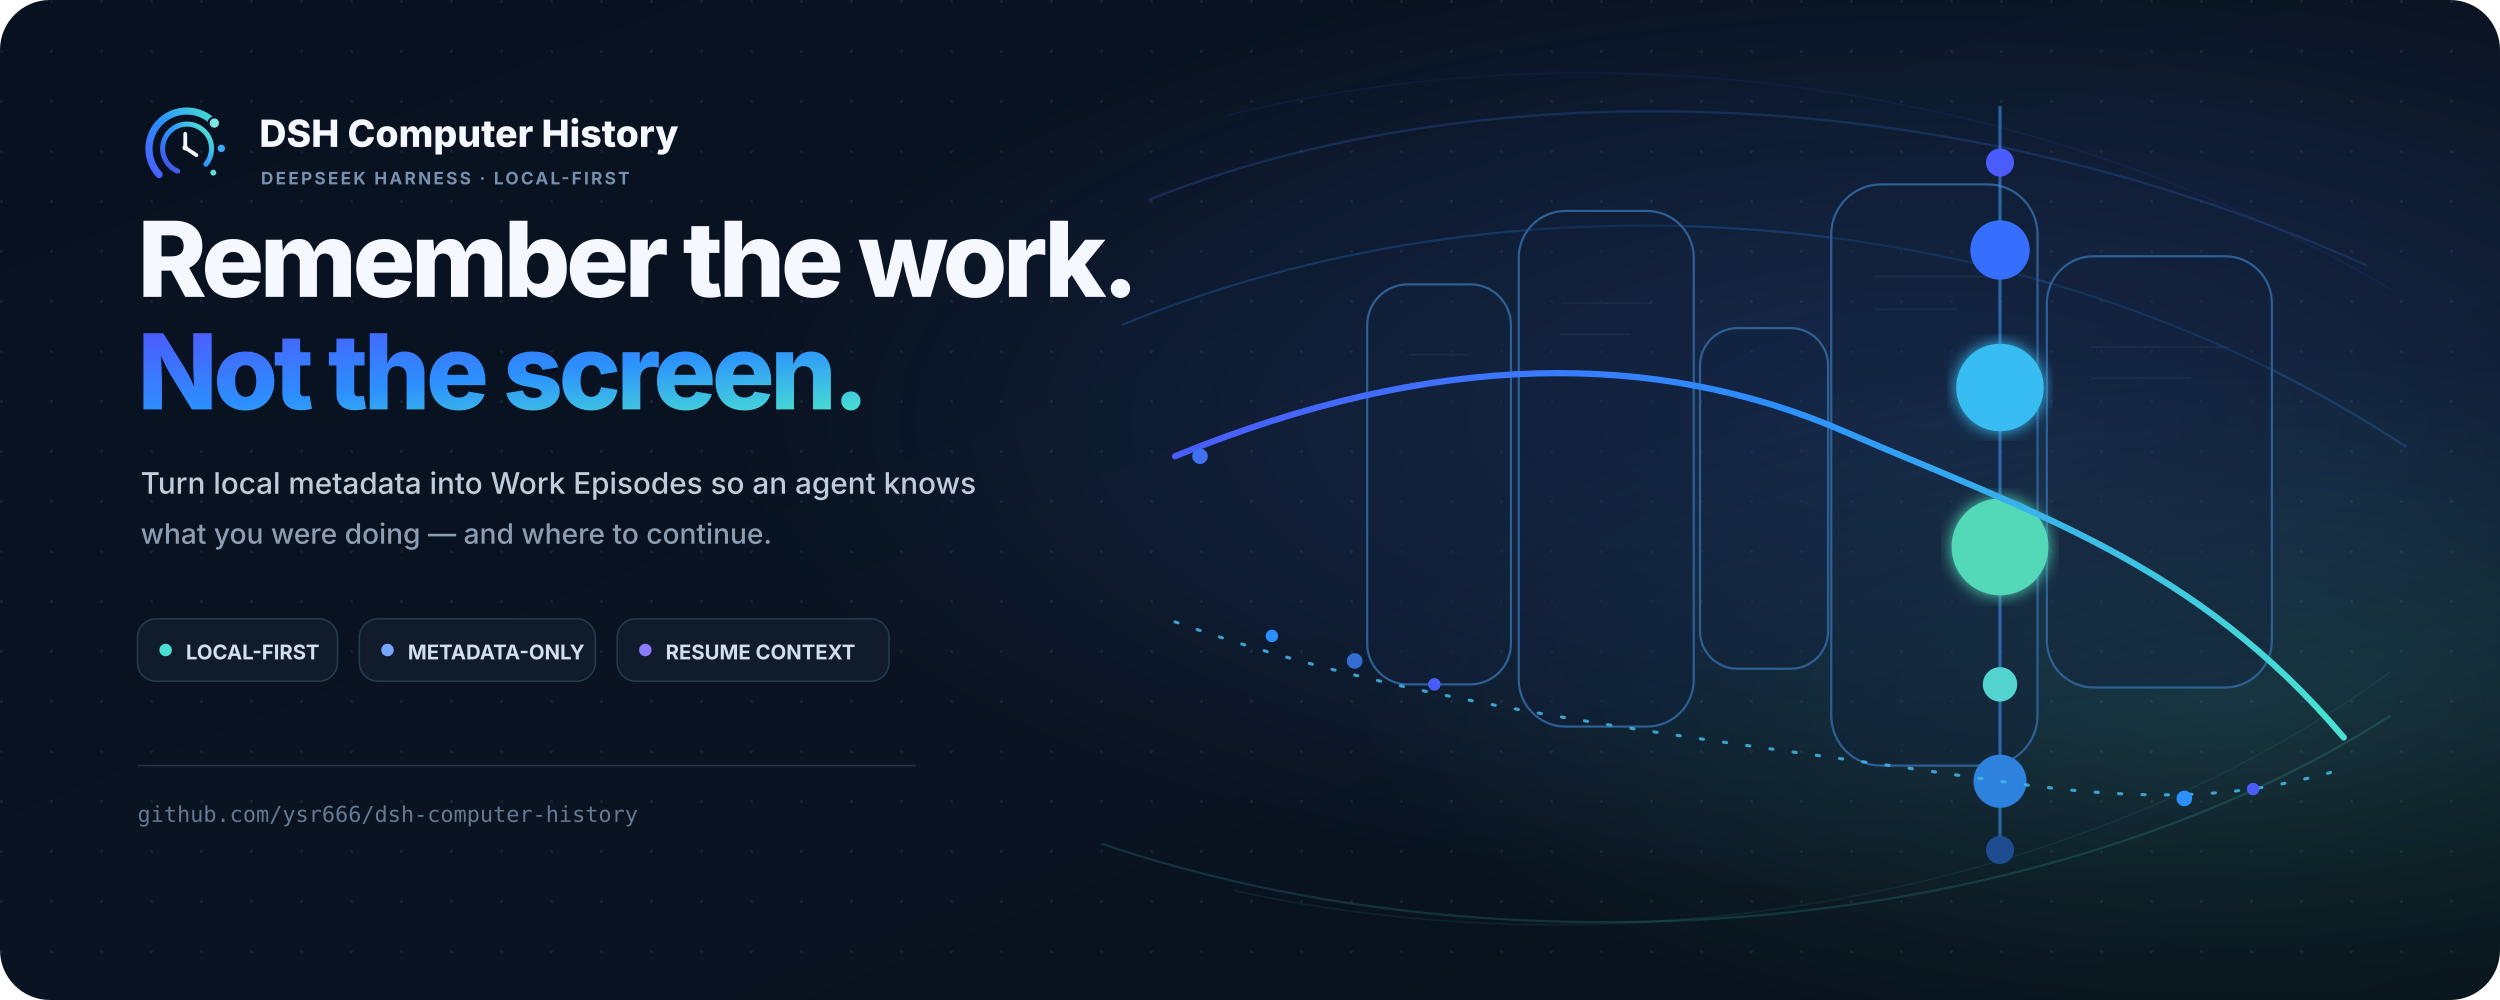
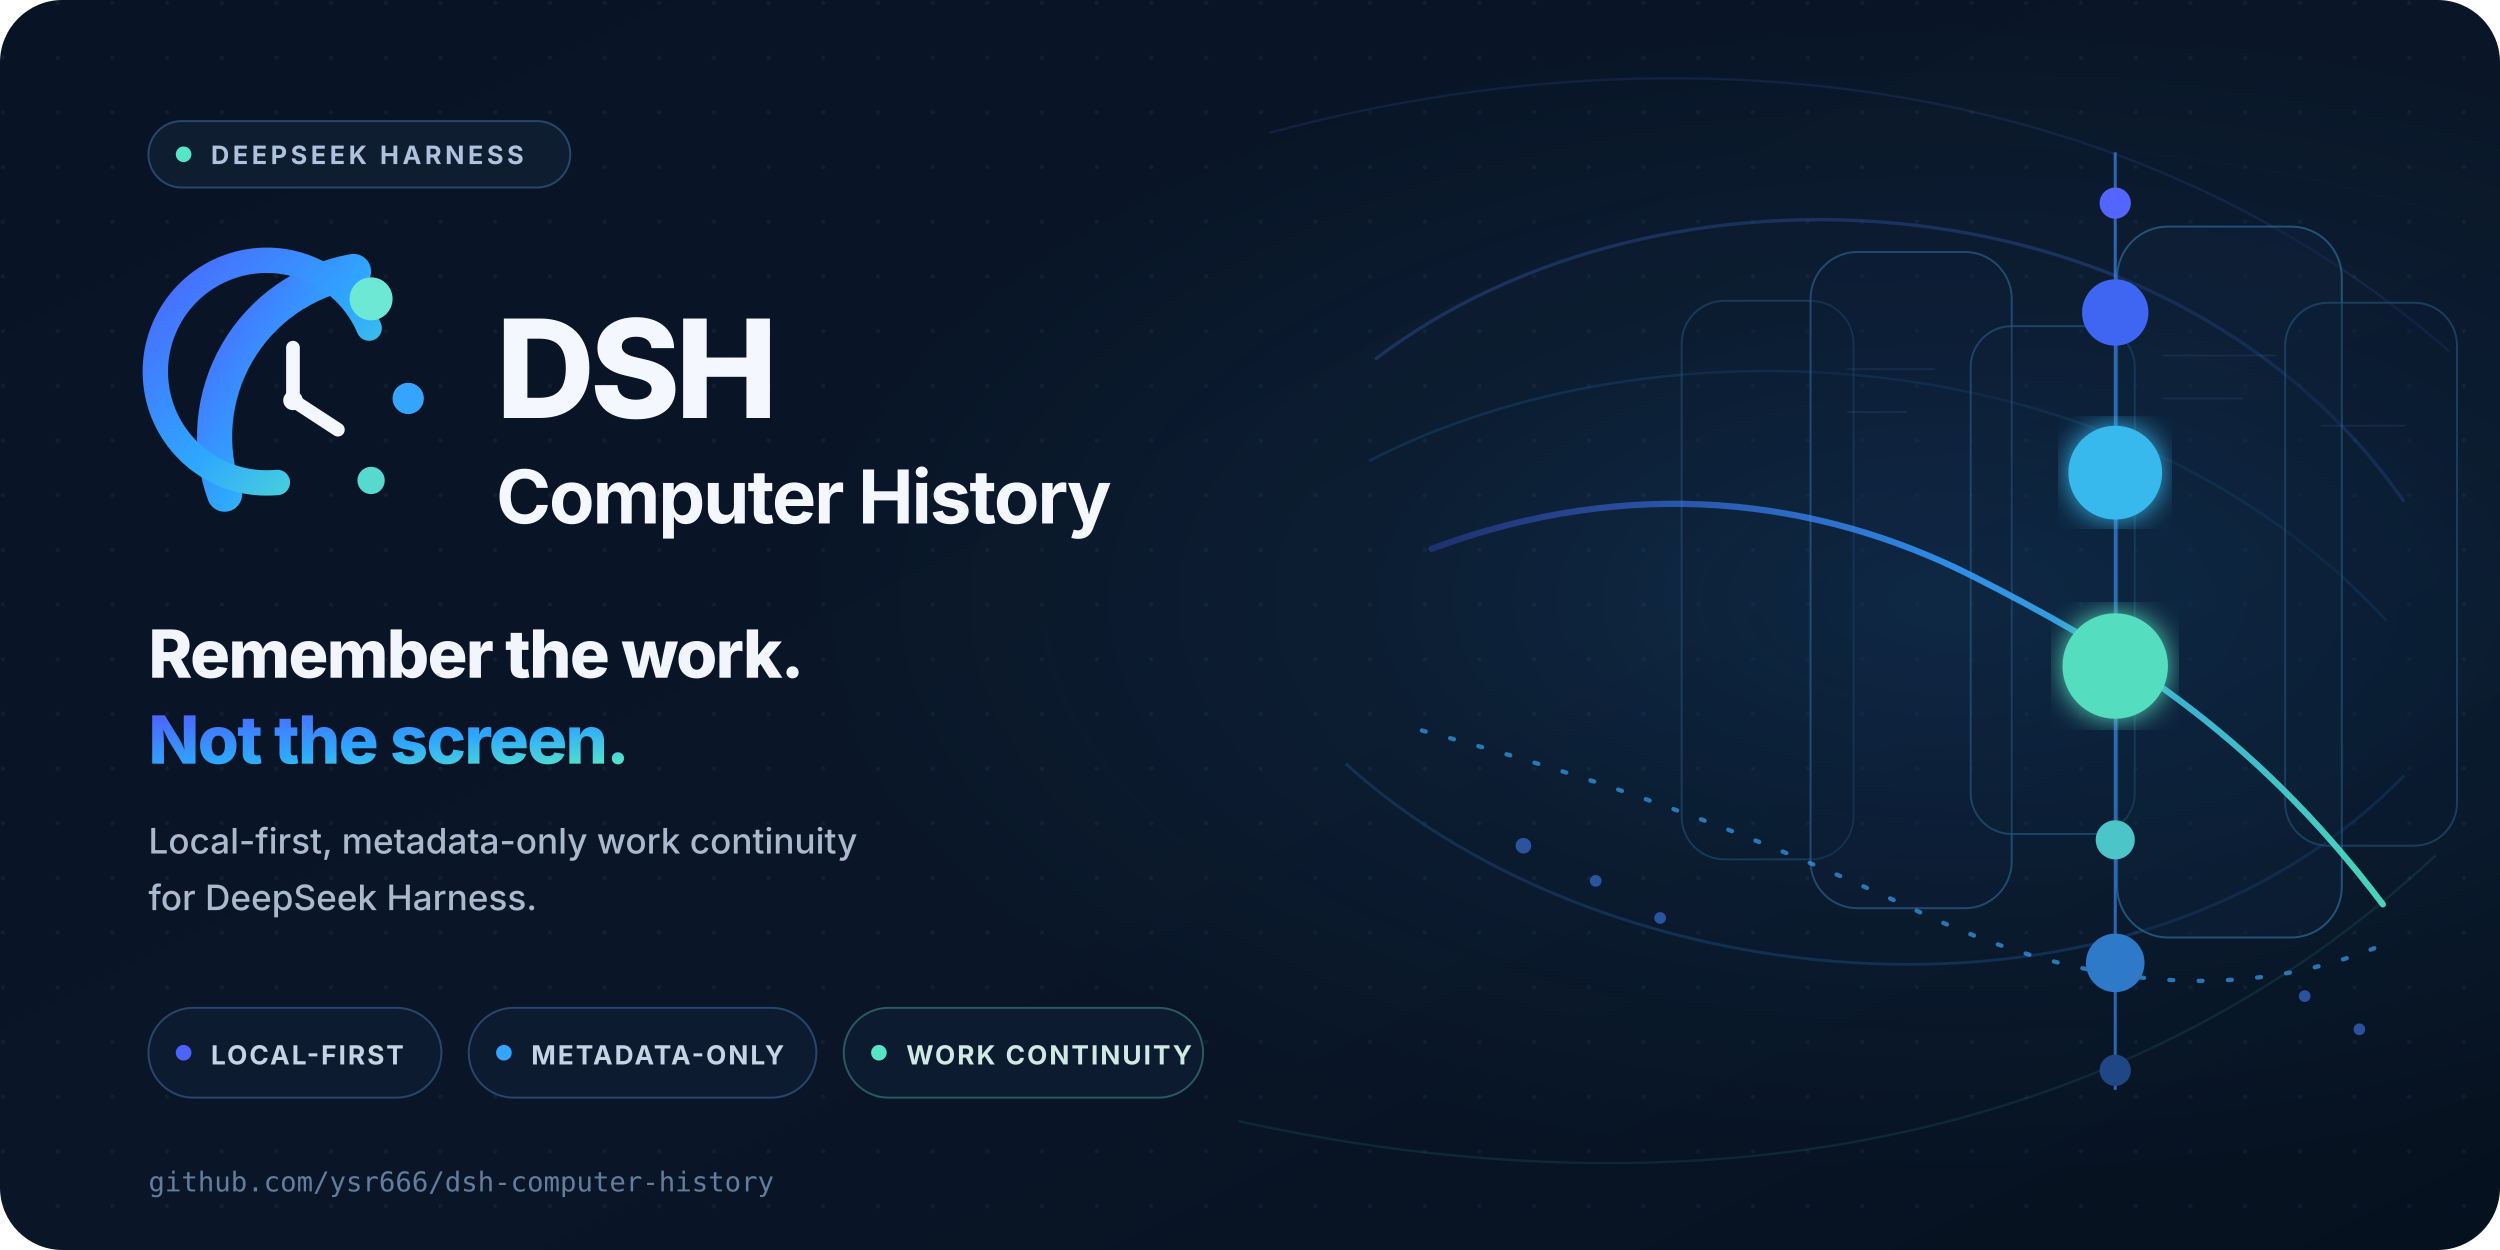
- <svg xmlns="http://www.w3.org/2000/svg" width="1600" height="640" viewBox="0 0 1600 640">
+ <svg xmlns="http://www.w3.org/2000/svg" width="1280" height="640" viewBox="0 0 1280 640">
  <defs>
    <linearGradient id="bg" x1="0" y1="0" x2="1" y2="1">
-       <stop offset="0" stop-color="#07111f" />
-       <stop offset="0.55" stop-color="#0a1322" />
-       <stop offset="1" stop-color="#08131b" />
+       <stop offset="0" stop-color="#081425" />
+       <stop offset="0.55" stop-color="#0A1628" />
+       <stop offset="1" stop-color="#06111F" />
    </linearGradient>
-     <radialGradient id="blue" cx="77%" cy="42%" r="48%">
-       <stop offset="0" stop-color="#4f8cff" stop-opacity=".20" />
-       <stop offset="1" stop-color="#4f8cff" stop-opacity="0" />
+     <linearGradient id="brand" x1="0" y1="0" x2="1" y2="1">
+       <stop offset="0" stop-color="#4D63FF" />
+       <stop offset="0.55" stop-color="#2EA7FF" />
+       <stop offset="1" stop-color="#56E5C7" />
+     </linearGradient>
+     <linearGradient id="arc" x1="0" y1="0" x2="1" y2="0">
+       <stop offset="0" stop-color="#4D63FF" stop-opacity=".28" />
+       <stop offset=".55" stop-color="#339BFF" stop-opacity=".88" />
+       <stop offset="1" stop-color="#50E4C5" stop-opacity=".92" />
+     </linearGradient>
+     <radialGradient id="glow" cx="78%" cy="48%" r="46%">
+       <stop offset="0" stop-color="#2EA7FF" stop-opacity=".16" />
+       <stop offset=".5" stop-color="#2EA7FF" stop-opacity=".05" />
+       <stop offset="1" stop-color="#2EA7FF" stop-opacity="0" />
    </radialGradient>
-     <radialGradient id="mint" cx="89%" cy="70%" r="35%">
-       <stop offset="0" stop-color="#52d6b3" stop-opacity=".14" />
-       <stop offset="1" stop-color="#52d6b3" stop-opacity="0" />
-     </radialGradient>
-     <linearGradient id="accent" x1="0" y1="0" x2="1" y2="1">
-       <stop offset="0" stop-color="#4B5CFF" />
-       <stop offset="0.52" stop-color="#2C8FFF" />
-       <stop offset="1" stop-color="#48E0D2" />
-     </linearGradient>
-     <linearGradient id="brandOrbit" x1="92" y1="396" x2="420" y2="112" gradientUnits="userSpaceOnUse">
-       <stop offset="0" stop-color="#4B5CFF" />
-       <stop offset="0.48" stop-color="#2C8FFF" />
-       <stop offset="1" stop-color="#48E0D2" />
-     </linearGradient>
-     <linearGradient id="brandInner" x1="174" y1="344" x2="354" y2="164" gradientUnits="userSpaceOnUse">
-       <stop offset="0" stop-color="#4058E8" />
-       <stop offset="0.56" stop-color="#2F9BFF" />
-       <stop offset="1" stop-color="#4EE0D4" />
-     </linearGradient>
-     <linearGradient id="panel" x1="0" y1="0" x2="0" y2="1">
-       <stop offset="0" stop-color="#111d2e" />
-       <stop offset="1" stop-color="#0c1725" />
-     </linearGradient>
-     <filter id="glow">
-       <feGaussianBlur stdDeviation="5" result="b" />
+     <filter id="soft">
+       <feGaussianBlur stdDeviation="10" />
+     </filter>
+     <filter id="nodeglow">
+       <feGaussianBlur stdDeviation="7" result="b" />
      <feMerge>
        <feMergeNode in="b" />
        <feMergeNode in="SourceGraphic" />
      </feMerge>
    </filter>
-     <pattern id="dots" width="32" height="32" patternUnits="userSpaceOnUse">
-       <circle cx="1" cy="1" r="1" fill="#9fb4d1" opacity=".10" />
+     <pattern id="dots" width="28" height="28" patternUnits="userSpaceOnUse">
+       <circle cx="1.5" cy="1.5" r="1.1" fill="#7290BD" opacity=".08" />
    </pattern>
  </defs>
-   <rect width="1600" height="640" rx="32" fill="url(#bg)" />
-   <rect width="1600" height="640" rx="32" fill="url(#dots)" />
-   <rect width="1600" height="640" rx="32" fill="url(#blue)" />
-   <rect width="1600" height="640" rx="32" fill="url(#mint)" />
-   <path d="M785 74 C1010 18 1290 45 1530 185" fill="none" stroke="#4B5CFF" stroke-opacity=".09" />
-   <path d="M790 570 C1040 625 1330 575 1530 430" fill="none" stroke="#48E0D2" stroke-opacity=".08" />
-   <g transform="translate(88,78)">
-     <g transform="translate(-4,-18) scale(.135)">
-       <path d="M 132 383 A 178 178 0 1 1 394 139" fill="none" stroke="url(#brandOrbit)" stroke-width="34" stroke-linecap="round" />
-       <circle cx="394" cy="139" r="27" fill="#7DE7E3" stroke="#0B1324" stroke-width="10" />
-       <circle cx="427" cy="259" r="22" fill="#39AAFF" stroke="#0B1324" stroke-width="9" />
-       <circle cx="389" cy="374" r="18" fill="#65D9D5" stroke="#0B1324" stroke-width="8" />
-       <path d="M 220 367 A 116 116 0 1 1 354 334" fill="none" stroke="url(#brandInner)" stroke-width="24" stroke-linecap="round" />
-       <circle cx="256" cy="256" r="13" fill="#F5F8FF" />
-       <path d="M256 256V190" fill="none" stroke="#F5F8FF" stroke-width="18" stroke-linecap="round" />
-       <path d="M256 256L309 291" fill="none" stroke="#F5F8FF" stroke-width="18" stroke-linecap="round" />
+   <rect width="1280" height="640" rx="32" fill="url(#bg)" />
+   <rect width="1280" height="640" rx="32" fill="url(#dots)" />
+   <rect width="1280" height="640" rx="32" fill="url(#glow)" />
+   <path d="M650 68 C865 10 1095 40 1254 180" fill="none" stroke="#5D77FF" stroke-opacity=".12" stroke-width="1.2" />
+   <path d="M634 574 C861 624 1084 590 1247 438" fill="none" stroke="#4DE0C9" stroke-opacity=".10" stroke-width="1.2" />
+   <g transform="translate(76,62)">
+     <g transform="translate(0,0)">
+       <rect x="0" y="0" width="216" height="34" rx="17" fill="#0F1D31" stroke="#27476D" />
+       <circle cx="18" cy="17" r="4" fill="#56E5C7" />
+       <text x="32" y="22" fill="#AFC2DD" font-family="Inter,Arial,sans-serif" font-size="13" font-weight="700" letter-spacing="1.8">DEEPSEEK HARNESS</text>
    </g>
-     <text x="78" y="16" fill="#f5f8ff" font-family="Inter, PingFang SC, Microsoft YaHei, Arial, sans-serif" font-size="24" font-weight="760">DSH Computer History</text>
-     <text x="79" y="40" fill="#7890ad" font-family="Inter, PingFang SC, Microsoft YaHei, Arial, sans-serif" font-size="11" font-weight="700" letter-spacing="1.45">DEEPSEEK HARNESS · LOCAL-FIRST</text>
-     <text x="0" y="112" fill="#f5f8ff" font-family="Inter, PingFang SC, Microsoft YaHei, Arial, sans-serif" font-size="67" font-weight="760" letter-spacing="-2.8">Remember the work.</text>
-     <text x="0" y="184" fill="url(#accent)" font-family="Inter, PingFang SC, Microsoft YaHei, Arial, sans-serif" font-size="67" font-weight="760" letter-spacing="-2.8">Not the screen.</text>
-     <text x="2" y="238" fill="#c0cbdb" font-family="Inter, PingFang SC, Microsoft YaHei, Arial, sans-serif" font-size="19" font-weight="500">Turn local metadata into Work Episodes so an agent knows</text>
-     <text x="2" y="270" fill="#8c9db2" font-family="Inter, PingFang SC, Microsoft YaHei, Arial, sans-serif" font-size="18" font-weight="500">what you were doing — and where to continue.</text>
-     <g transform="translate(0,318)">
+     <g transform="translate(2,73)">
+       <path d="M37 118 A86 86 0 0 1 103 4" fill="none" stroke="url(#brand)" stroke-width="18" stroke-linecap="round" />
+       <path d="M64 112 A57 57 0 1 1 111 33" fill="none" stroke="url(#brand)" stroke-width="13" stroke-linecap="round" />
+       <circle cx="112" cy="18" r="11" fill="#6DE8D5" />
+       <circle cx="131" cy="69" r="8" fill="#35A4FF" />
+       <circle cx="112" cy="111" r="7" fill="#57D9CE" />
+       <circle cx="72" cy="70" r="5" fill="#F5F7FF" />
+       <path d="M72 70 L72 43 M72 70 L95 85" stroke="#F5F7FF" stroke-width="7" stroke-linecap="round" />
+     </g>
+     <text x="178" y="152" fill="#F5F7FF" font-family="Inter,Arial,sans-serif" font-size="70" font-weight="800" letter-spacing="-2.5">DSH</text>
+     <text x="178" y="206" fill="#F5F7FF" font-family="Inter,Arial,sans-serif" font-size="38" font-weight="720" letter-spacing="-1.0">Computer History</text>
+     <text x="0" y="285" fill="#F2F5FB" font-family="Inter,Arial,sans-serif" font-size="34" font-weight="760" letter-spacing="-.8">Remember the work.</text>
+     <text x="0" y="329" fill="url(#brand)" font-family="Inter,Arial,sans-serif" font-size="34" font-weight="760" letter-spacing="-.8">Not the screen.</text>
+     <text x="0" y="375" fill="#AAB9CE" font-family="Inter,Arial,sans-serif" font-size="18" font-weight="520">Local-first, metadata-only work continuity</text>
+     <text x="0" y="404" fill="#AAB9CE" font-family="Inter,Arial,sans-serif" font-size="18" font-weight="520">for DeepSeek Harness.</text>
+     <g transform="translate(0,454)">
      <g>
-         <rect width="128" height="40" rx="12" fill="#101c2b" stroke="#263a50" />
-         <circle cx="18" cy="20" r="4" fill="#48E0D2" />
-         <text x="31" y="26" fill="#d3dfef" font-family="Inter, PingFang SC, Microsoft YaHei, Arial, sans-serif" font-size="13" font-weight="700">LOCAL-FIRST</text>
+         <rect width="150" height="46" rx="23" fill="#0D1B30" stroke="#28466D" />
+         <circle cx="18" cy="23" r="4" fill="#4D63FF" />
+         <text x="32" y="29" fill="#C6D3E5" font-family="Inter,Arial,sans-serif" font-size="13.5" font-weight="700" letter-spacing="1.0">LOCAL-FIRST</text>
      </g>
-       <g transform="translate(142,0)">
-         <rect width="151" height="40" rx="12" fill="#101c2b" stroke="#263a50" />
-         <circle cx="18" cy="20" r="4" fill="#75a7ff" />
-         <text x="31" y="26" fill="#d3dfef" font-family="Inter, PingFang SC, Microsoft YaHei, Arial, sans-serif" font-size="13" font-weight="700">METADATA-ONLY</text>
+       <g transform="translate(164,0)">
+         <rect width="178" height="46" rx="23" fill="#0D1B30" stroke="#28466D" />
+         <circle cx="18" cy="23" r="4" fill="#35A4FF" />
+         <text x="32" y="29" fill="#C6D3E5" font-family="Inter,Arial,sans-serif" font-size="13.5" font-weight="700" letter-spacing="1.0">METADATA-ONLY</text>
      </g>
-       <g transform="translate(307,0)">
-         <rect width="174" height="40" rx="12" fill="#101c2b" stroke="#263a50" />
-         <circle cx="18" cy="20" r="4" fill="#8b7cff" />
-         <text x="31" y="26" fill="#d3dfef" font-family="Inter, PingFang SC, Microsoft YaHei, Arial, sans-serif" font-size="13" font-weight="700">RESUME CONTEXT</text>
+       <g transform="translate(356,0)">
+         <rect width="184" height="46" rx="23" fill="#0D1B30" stroke="#2A5A61" />
+         <circle cx="18" cy="23" r="4" fill="#56E5C7" />
+         <text x="32" y="29" fill="#CFE9E3" font-family="Inter,Arial,sans-serif" font-size="13.5" font-weight="700" letter-spacing="1.0">WORK CONTINUITY</text>
      </g>
    </g>
-     <path d="M0 412 H498" stroke="#243448" />
-     <text x="0" y="448" fill="#667990" font-family="ui-monospace, SFMono-Regular, Menlo, monospace" font-size="14">github.com/ysr666/dsh-computer-history</text>
+     <text x="0" y="548" fill="#637D9F" font-family="ui-monospace,SFMono-Regular,Menlo,monospace" font-size="14">github.com/ysr666/dsh-computer-history</text>
  </g>
-   <g aria-label="Abstract timeline and work-episode layers">
-     <path d="M735 128 C930 50 1230 42 1515 170" fill="none" stroke="#244B8D" stroke-width="1.5" stroke-opacity=".42" />
-     <path d="M718 208 C960 108 1288 120 1540 286" fill="none" stroke="#2C8FFF" stroke-width="1.4" stroke-opacity=".23" />
-     <path d="M705 540 C965 628 1308 600 1530 458" fill="none" stroke="#48E0D2" stroke-width="1.4" stroke-opacity=".16" />
-     <g fill="#112039" fill-opacity=".44" stroke="#2D6095" stroke-width="1.4">
-       <rect x="875" y="182" width="92" height="256" rx="26" />
-       <rect x="972" y="135" width="112" height="330" rx="30" fill-opacity=".34" />
-       <rect x="1088" y="210" width="82" height="218" rx="24" fill-opacity=".28" />
-       <rect x="1172" y="118" width="132" height="372" rx="32" fill-opacity=".38" />
-       <rect x="1310" y="164" width="144" height="276" rx="30" fill-opacity=".31" />
+   <g>
+     <path d="M704 184 C851 72 1114 88 1231 257" fill="none" stroke="#385FBE" stroke-opacity=".34" stroke-width="1.7" />
+     <path d="M689 391 C823 513 1092 540 1231 397" fill="none" stroke="#214E86" stroke-opacity=".42" stroke-width="1.5" />
+     <path d="M701 236 C848 160 1088 172 1222 318" fill="none" stroke="#1D5A8E" stroke-opacity=".32" stroke-width="1.3" />
+     <g opacity=".92">
+       <rect x="861" y="154" width="88" height="286" rx="22" fill="#0B1C31" fill-opacity=".26" stroke="#234D75" stroke-opacity=".65" />
+       <rect x="927" y="129" width="103" height="336" rx="24" fill="#0C2038" fill-opacity=".34" stroke="#2A5B89" stroke-opacity=".78" />
+       <rect x="1009" y="167" width="84" height="260" rx="21" fill="#0B2037" fill-opacity=".30" stroke="#25557D" stroke-opacity=".74" />
+       <rect x="1084" y="116" width="115" height="364" rx="26" fill="#0E253F" fill-opacity=".40" stroke="#2B658F" stroke-opacity=".82" />
+       <rect x="1170" y="155" width="88" height="278" rx="22" fill="#0A1E34" fill-opacity=".29" stroke="#245478" stroke-opacity=".68" />
    </g>
-     <g stroke="#6FA8D8" stroke-opacity=".09" stroke-width="1">
-       <path d="M902 227h38M902 245h28M999 194h58M999 214h44M1199 177h78M1199 198h54M1338 222h88M1338 242h64" />
+     <g stroke="#5C769A" stroke-opacity=".15" stroke-linecap="round">
+       <path d="M946 189 h44" />
+       <path d="M946 211 h30" />
+       <path d="M1108 182 h57" />
+       <path d="M1108 204 h40" />
+       <path d="M1189 218 h42" />
    </g>
-     <path d="M1280 68 V548" stroke="#3D8CE8" stroke-width="2" stroke-opacity=".64" />
-     <circle cx="1280" cy="104" r="9" fill="#4B5CFF" />
-     <circle cx="1280" cy="160" r="19" fill="#356FFF" />
-     <circle cx="1280" cy="248" r="28" fill="#39BDF2" filter="url(#glow)" />
-     <circle cx="1280" cy="350" r="31" fill="#52D8B8" filter="url(#glow)" />
-     <circle cx="1280" cy="438" r="11" fill="#53D4D0" />
-     <circle cx="1280" cy="500" r="17" fill="#2D82DD" />
-     <circle cx="1280" cy="544" r="9" fill="#1D4C91" />
-     <defs>
-       <linearGradient id="continuityLine" x1="760" y1="250" x2="1480" y2="470" gradientUnits="userSpaceOnUse">
-         <stop offset="0" stop-color="#4B5CFF" />
-         <stop offset="0.48" stop-color="#2C8FFF" />
-         <stop offset="1" stop-color="#48E0D2" />
-       </linearGradient>
-     </defs>
-     <path d="M752 292 C918 224 1060 224 1180 276 C1300 328 1405 360 1500 472" fill="none" stroke="url(#continuityLine)" stroke-width="4" stroke-linecap="round" />
-     <path d="M752 398 C910 454 1075 470 1280 500 C1388 516 1445 508 1500 492" fill="none" stroke="#44B9E7" stroke-width="2" stroke-linecap="round" stroke-dasharray="2 13" stroke-opacity=".85" />
-     <circle cx="768" cy="292" r="5" fill="#3F70EE" />
-     <circle cx="814" cy="407" r="4" fill="#2C8FFF" />
-     <circle cx="867" cy="423" r="5" fill="#326ED0" />
-     <circle cx="918" cy="438" r="4" fill="#4B5CFF" />
-     <circle cx="1398" cy="511" r="5" fill="#2C8FFF" />
-     <circle cx="1442" cy="505" r="4" fill="#4B5CFF" />
+     <path d="M733 281 C835 243 931 255 1010 295 C1081 331 1152 373 1220 463" fill="none" stroke="url(#arc)" stroke-width="3.2" stroke-linecap="round" />
+     <path d="M728 374 C829 401 904 430 985 468 C1068 507 1152 514 1224 482" fill="none" stroke="#3EABFF" stroke-opacity=".64" stroke-width="2.2" stroke-dasharray="2 13" stroke-linecap="round" />
+     <path d="M1083 78 V558" stroke="#3C90FF" stroke-width="1.5" stroke-opacity=".66" />
+     <circle cx="1083" cy="104" r="8" fill="#5365FF" />
+     <circle cx="1083" cy="160" r="17" fill="#3F66F2" />
+     <circle cx="1083" cy="242" r="24" fill="#39B9EE" filter="url(#nodeglow)" />
+     <circle cx="1083" cy="341" r="27" fill="#54DDBF" filter="url(#nodeglow)" />
+     <circle cx="1083" cy="430" r="10" fill="#4CC5C8" />
+     <circle cx="1083" cy="493" r="15" fill="#2E79C8" />
+     <circle cx="1083" cy="548" r="8" fill="#204785" />
+     <g fill="#3D72D9" opacity=".65">
+       <circle cx="780" cy="433" r="4" />
+       <circle cx="817" cy="451" r="3" />
+       <circle cx="850" cy="470" r="3" />
+       <circle cx="1180" cy="510" r="3" />
+       <circle cx="1208" cy="527" r="3" />
+     </g>
  </g>
</svg>
